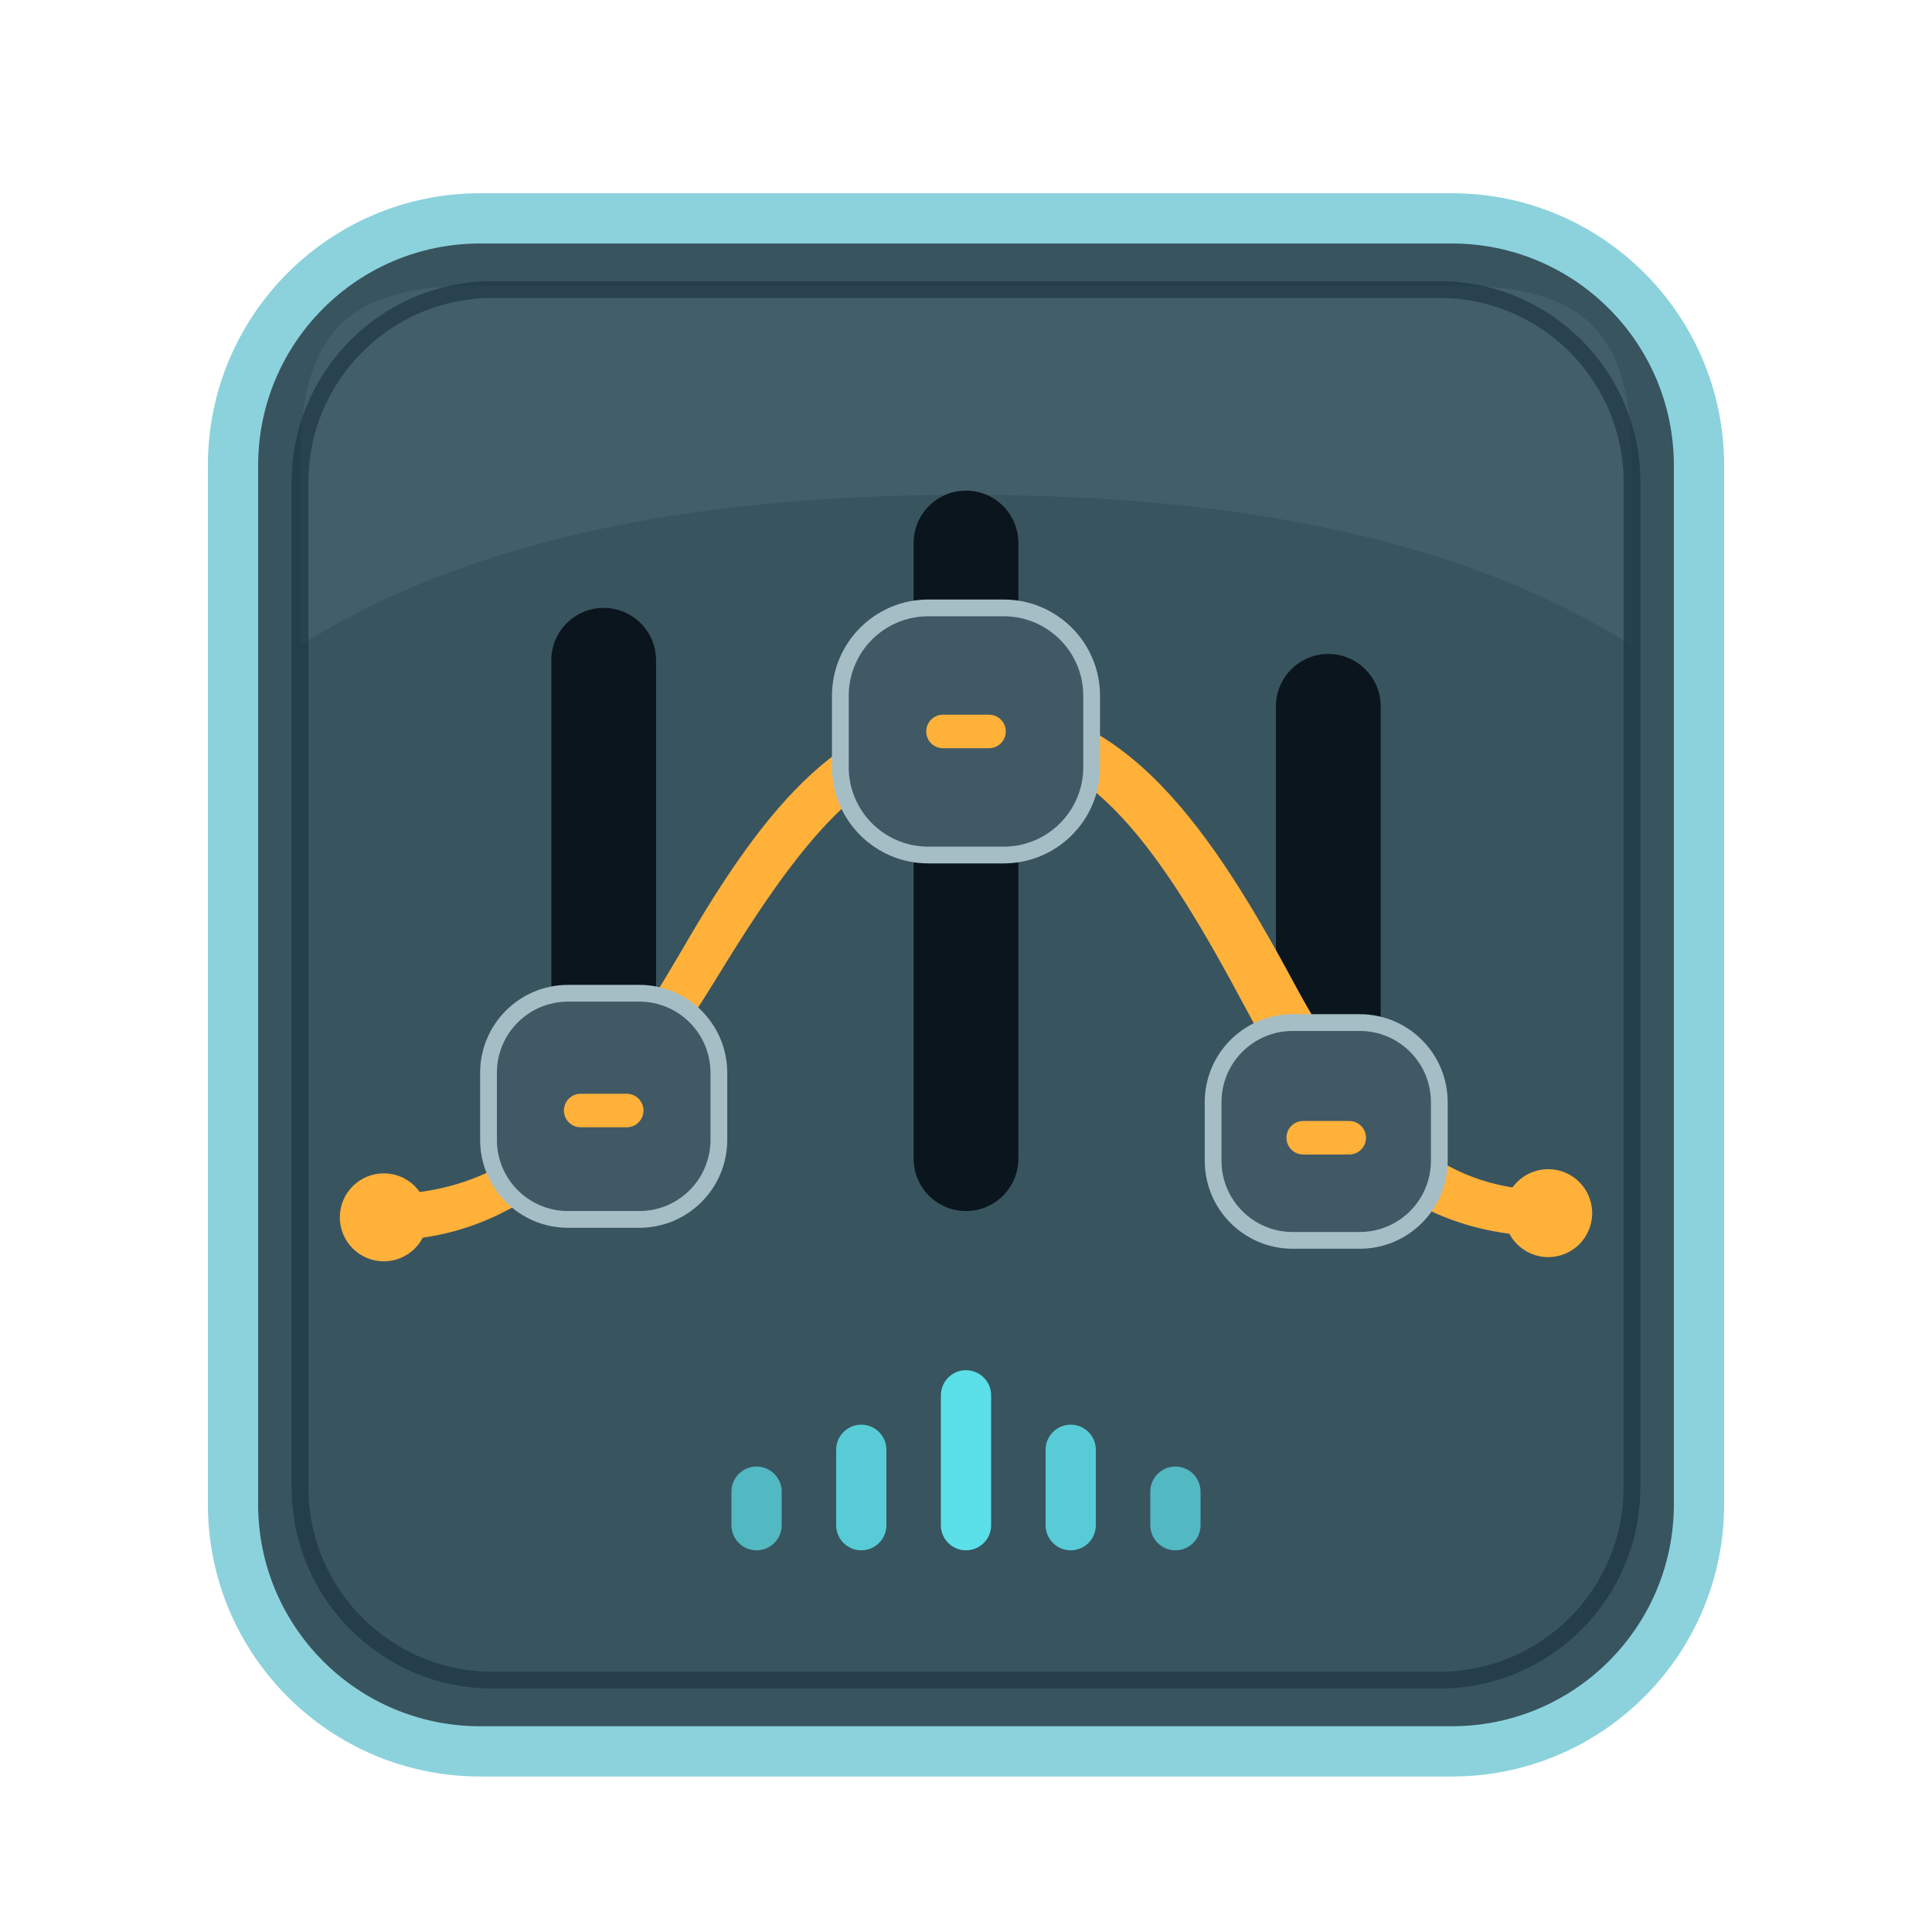
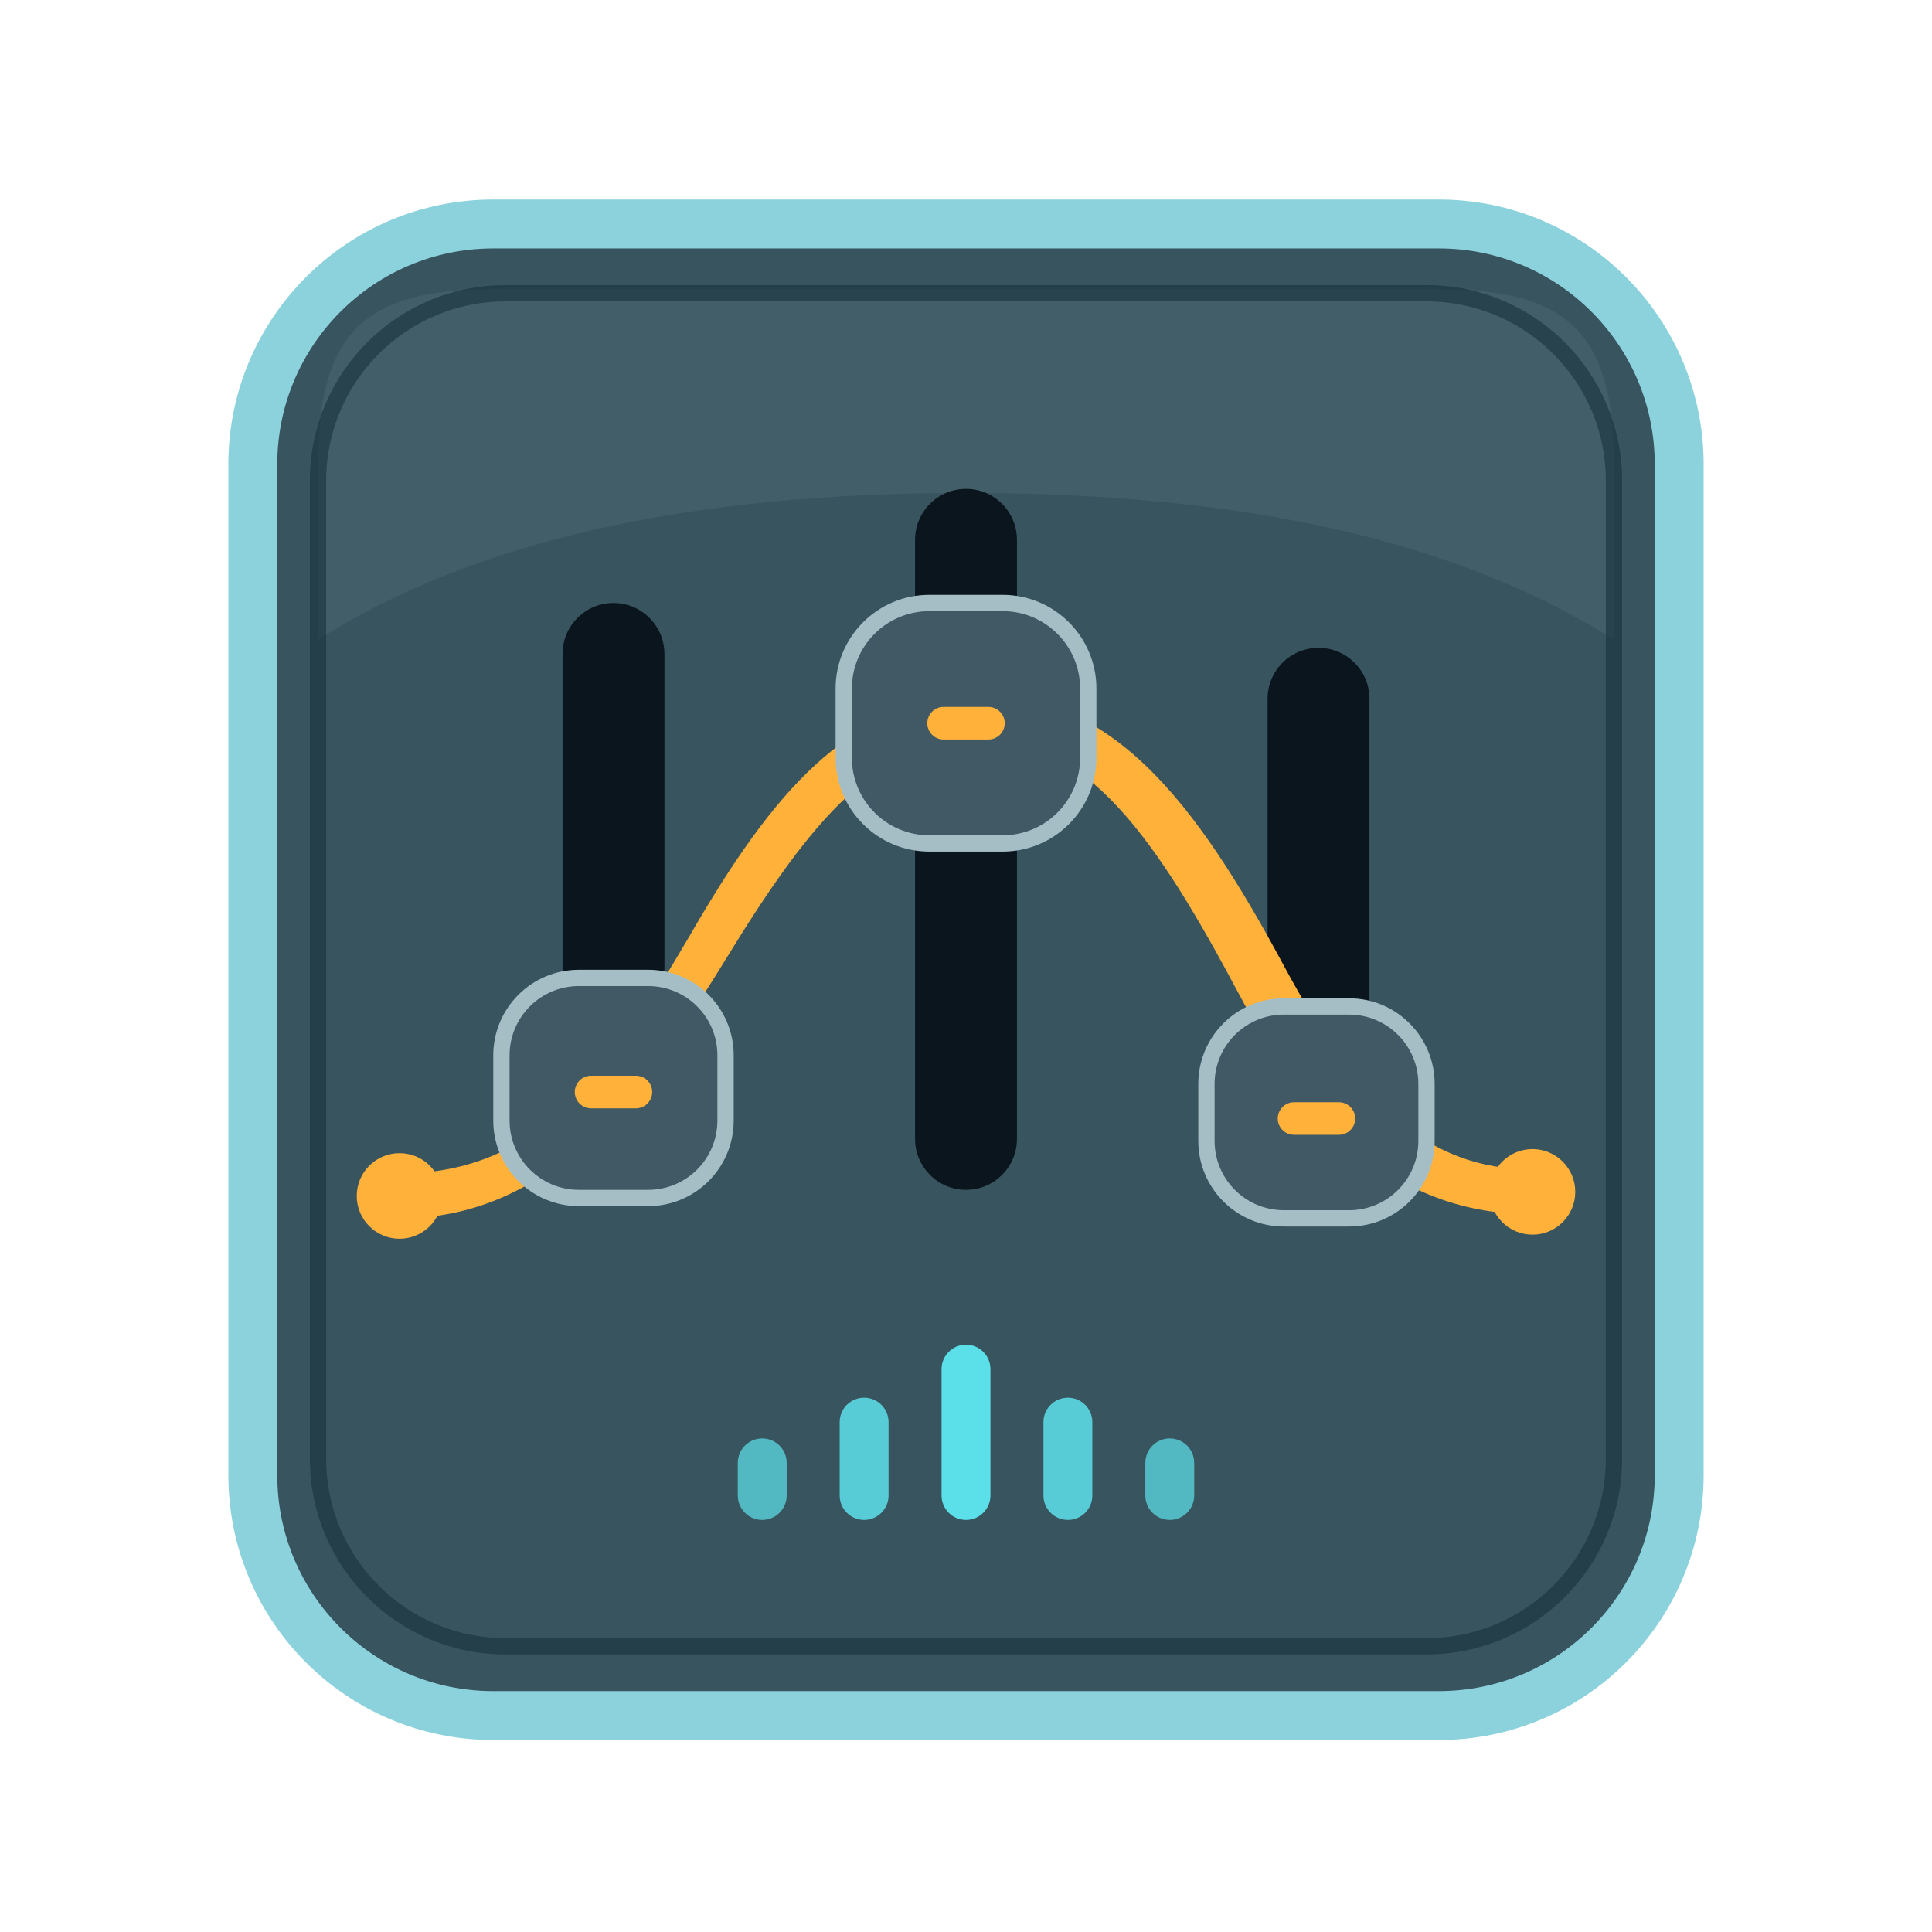
<svg xmlns="http://www.w3.org/2000/svg" width="1024" height="1024" viewBox="0 0 1024 1024" role="img" aria-label="Mini EQ">
-   <g transform="translate(512 522) scale(1.11) translate(-512 -512)">
+   <g transform="translate(512 514) scale(1.08) translate(-512 -512)">
    <rect x="162" y="146" width="700" height="732" rx="118" fill="#38545f" stroke="#8bd2dc" stroke-width="24" />
    <path d="M280 178h464c64 0 86 22 86 86v86c-76-48-180-72-318-72s-242 24-318 72v-86c0-64 22-86 86-86Z" fill="#5f7c86" opacity="0.24" />
    <rect x="194" y="180" width="636" height="664" rx="92" fill="none" stroke="#18303a" stroke-width="8" opacity="0.60" />
    <g fill="#0a151d">
      <rect x="314" y="332" width="50" height="294" rx="25" />
      <rect x="487" y="276" width="50" height="344" rx="25" />
      <rect x="660" y="354" width="50" height="276" rx="25" />
    </g>
    <path d="M234 612 C302 612 336 564 376 496 C418 423 454 383 512 378 C582 372 625 430 668 510 C704 577 738 610 790 610 L790 632 C724 632 681 590 646 524 C606 449 571 396 516 399 C468 402 438 435 394 507 C348 582 304 634 234 634 Z" fill="#ffb13a" />
    <circle cx="234" cy="623" r="21" fill="#ffb13a" />
    <circle cx="790" cy="621" r="21" fill="#ffb13a" />
    <g stroke="#a5bec6" stroke-width="8">
      <rect x="284" y="516" width="110" height="108" rx="38" fill="#405965" />
      <rect x="452" y="332" width="120" height="118" rx="42" fill="#405965" />
      <rect x="630" y="530" width="108" height="104" rx="38" fill="#405965" />
    </g>
    <g fill="#ffb13a">
      <rect x="320" y="564" width="38" height="16" rx="8" />
      <rect x="493" y="383" width="38" height="16" rx="8" />
      <rect x="665" y="577" width="38" height="16" rx="8" />
    </g>
    <g fill="#5bdfe9">
      <rect x="400" y="742" width="24" height="40" rx="12" opacity="0.72" />
      <rect x="450" y="722" width="24" height="60" rx="12" opacity="0.86" />
      <rect x="500" y="696" width="24" height="86" rx="12" />
      <rect x="550" y="722" width="24" height="60" rx="12" opacity="0.86" />
      <rect x="600" y="742" width="24" height="40" rx="12" opacity="0.72" />
    </g>
  </g>
</svg>
